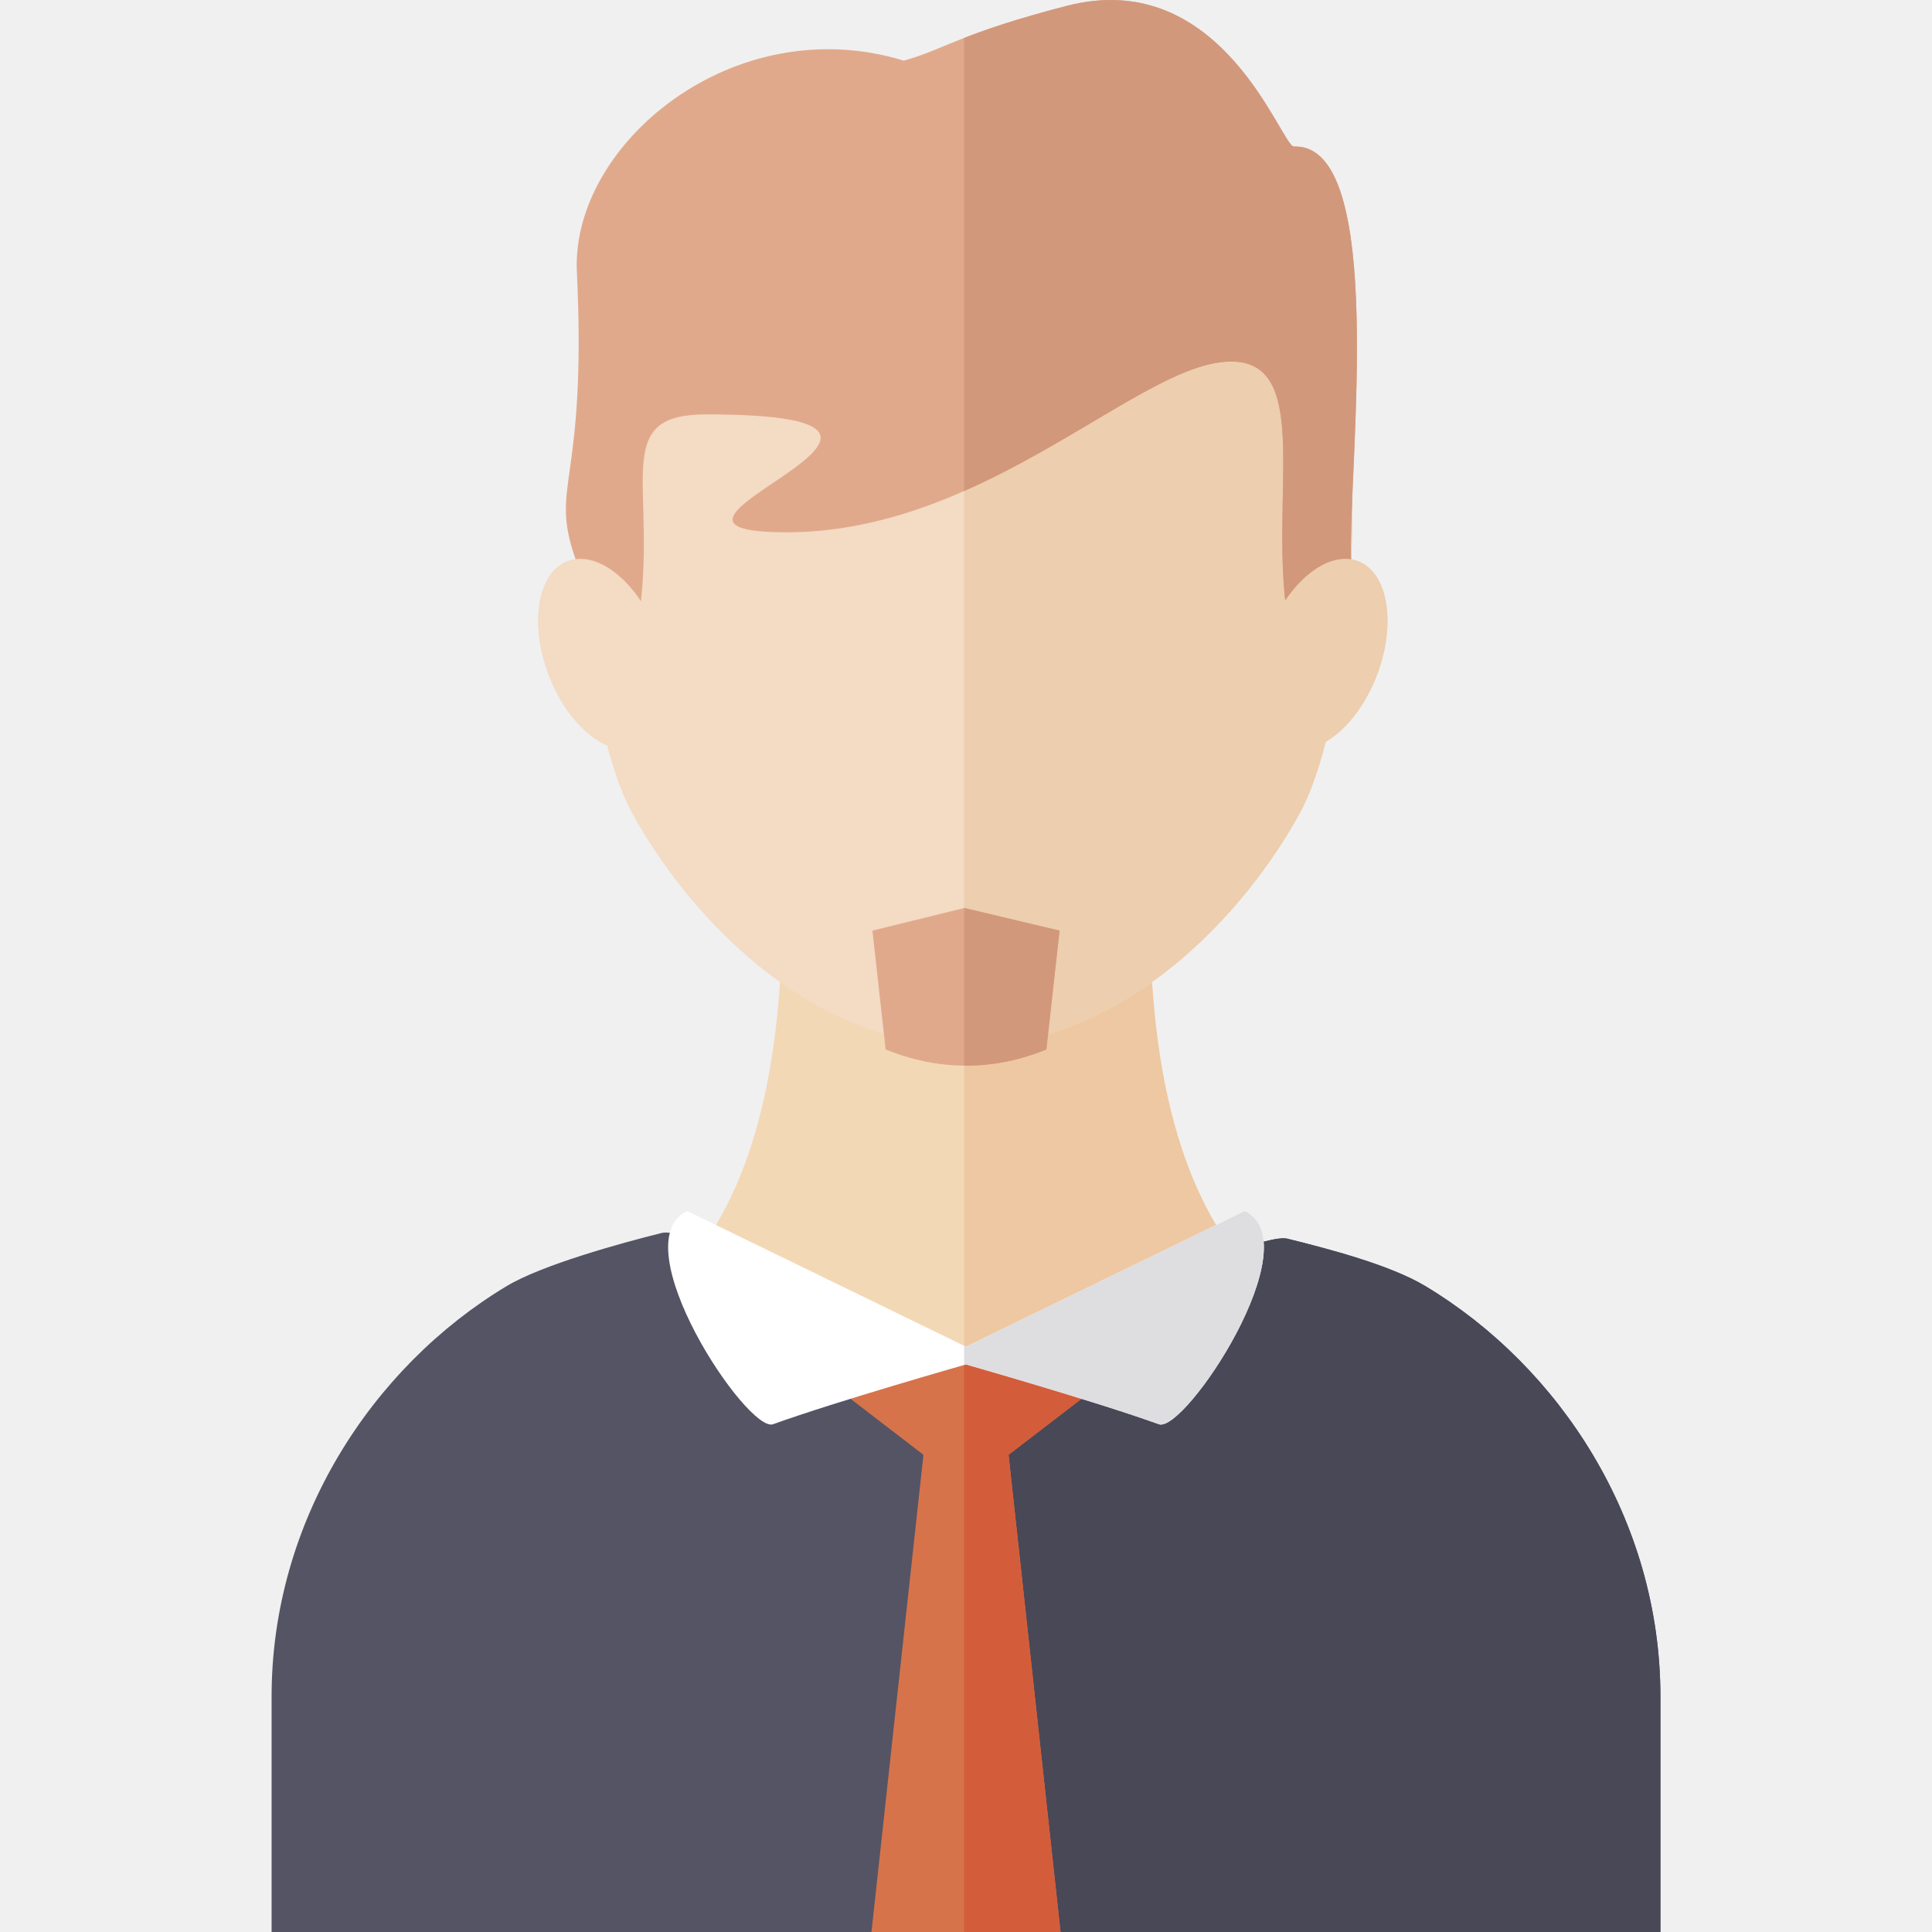
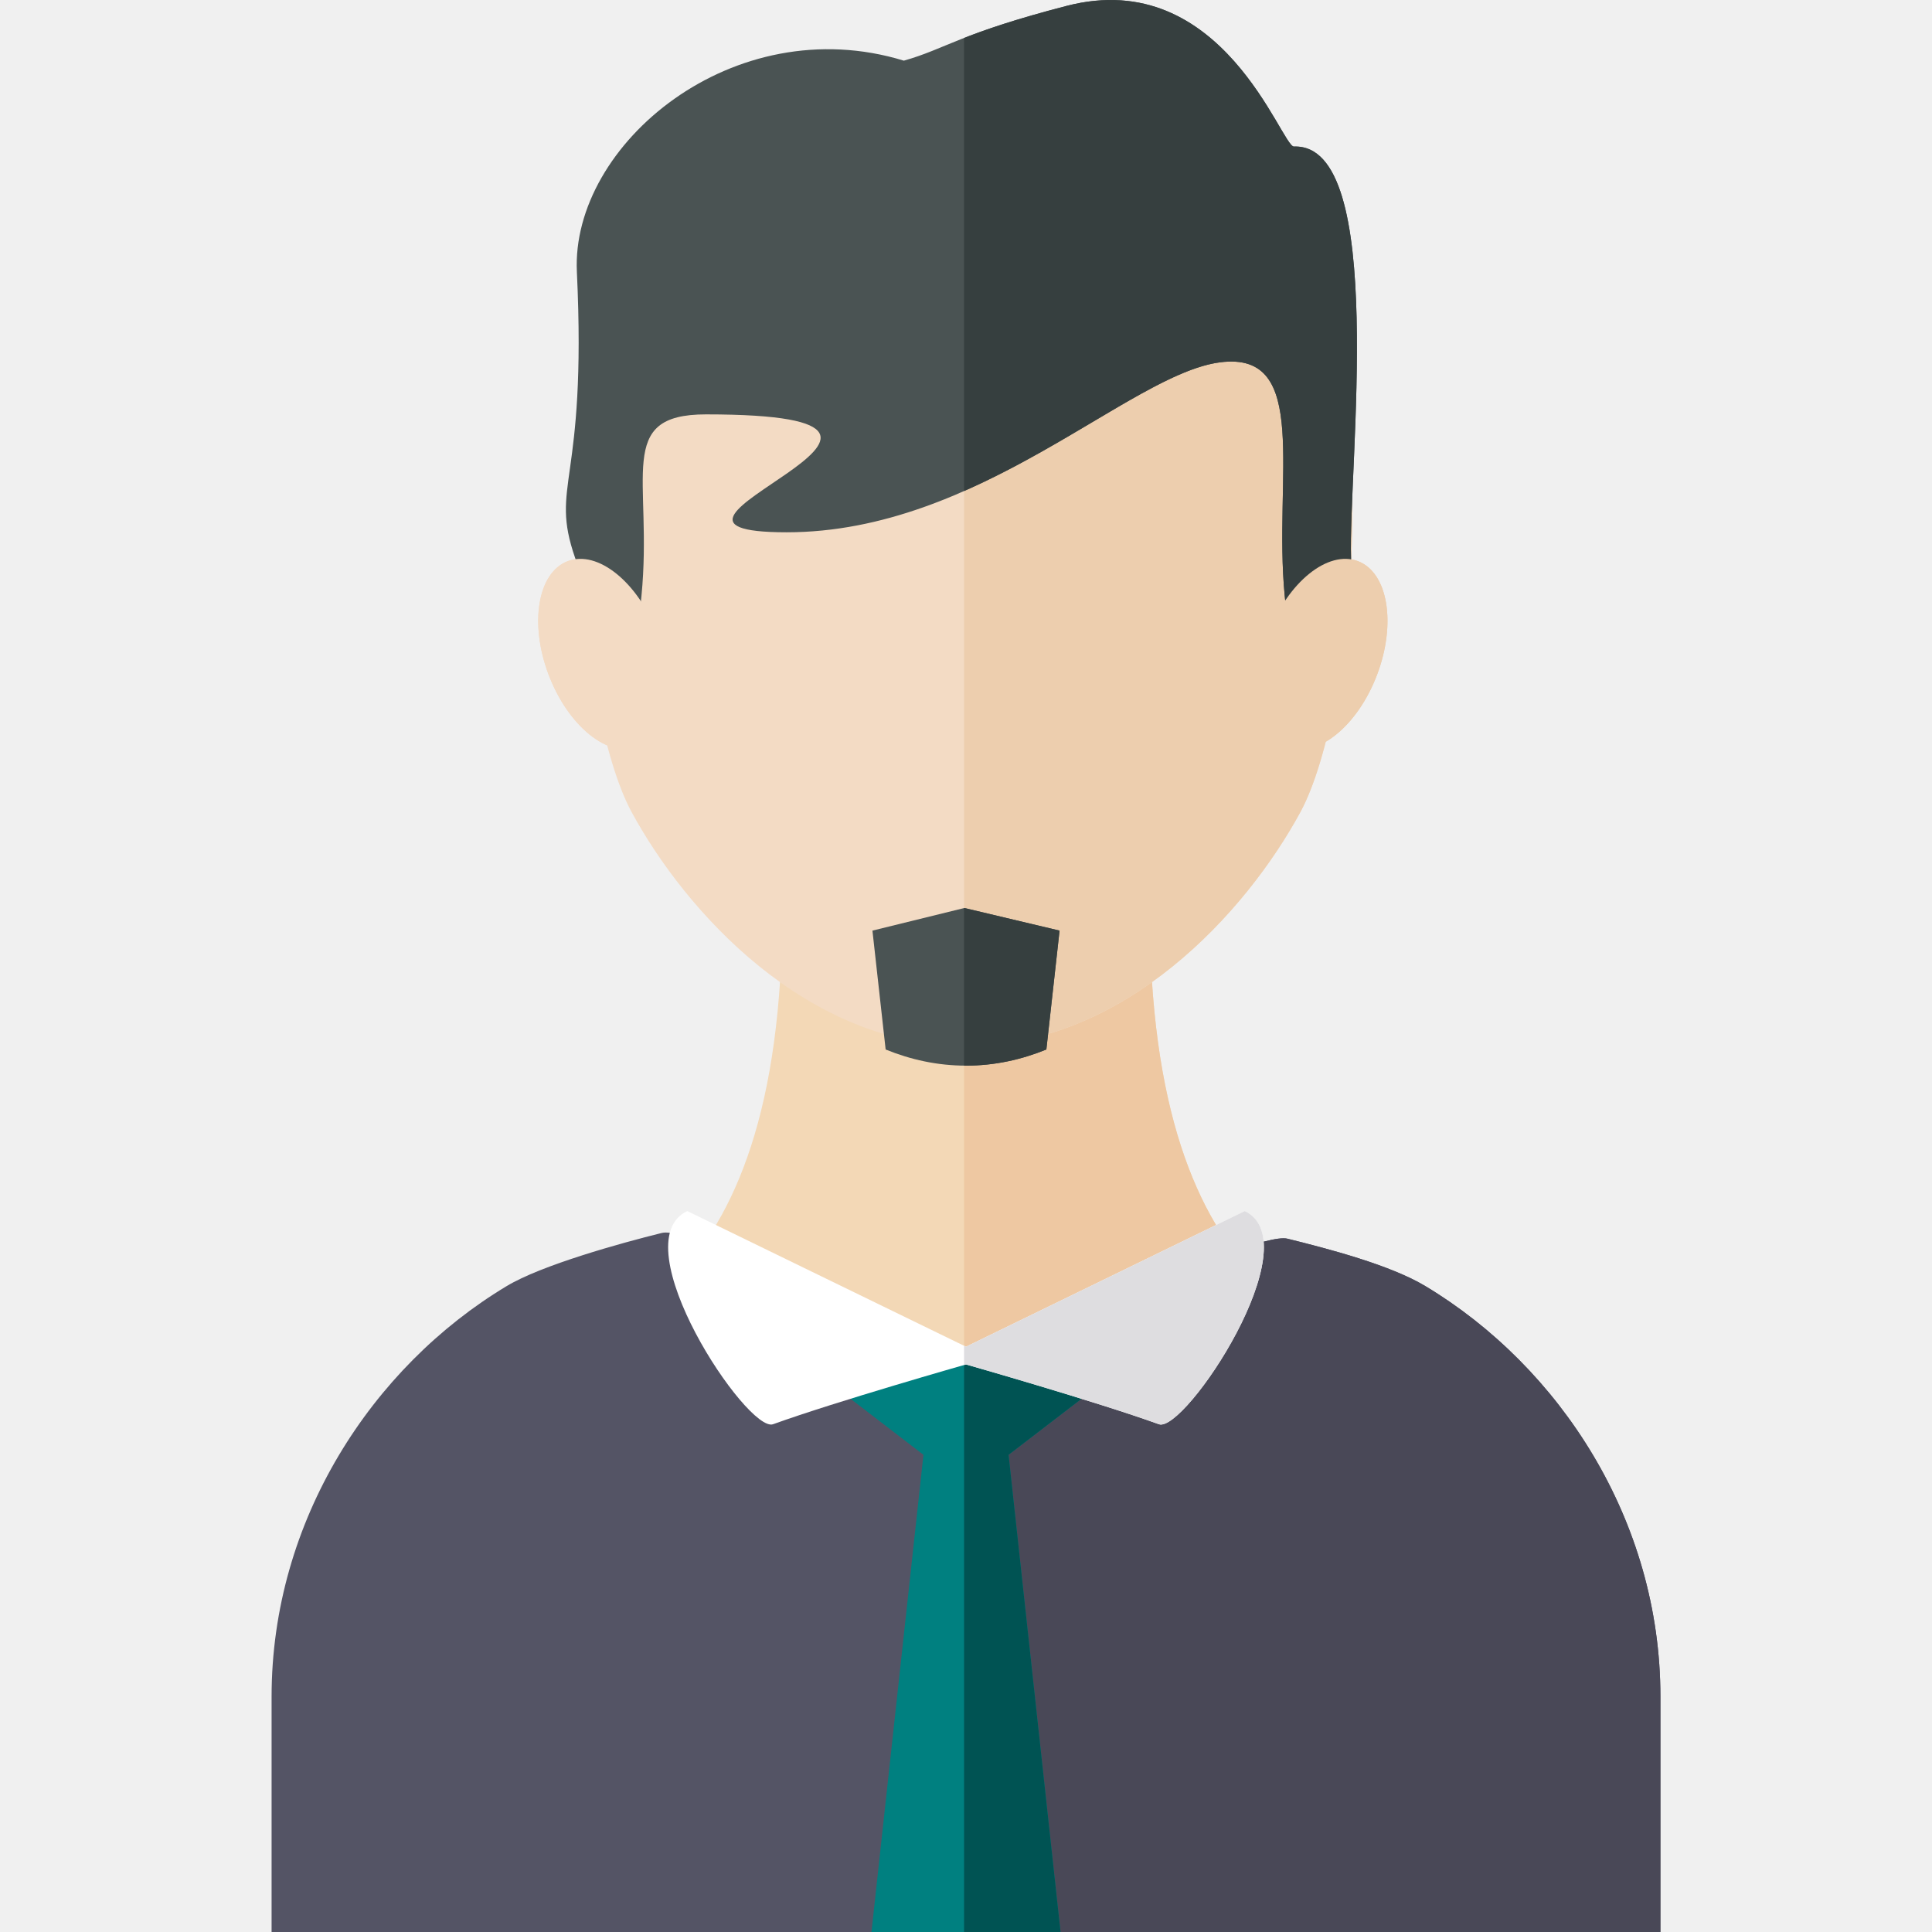
<svg xmlns="http://www.w3.org/2000/svg" height="800px" width="800px" version="1.1" id="Layer_1" viewBox="0 0 333.815 333.815" xml:space="preserve">
  <g id="XMLID_1400_">
    <g id="XMLID_1401_">
      <g id="XMLID_1402_">
        <path id="XMLID_1403_" style="fill:#F3D8B6;" d="M250.097,238.262c-18.667-6.681-51.458-11.736-51.458-81.376h-29.23h-5.002     h-29.23c0,69.64-32.791,74.695-51.458,81.376c0,47.368,68.832,48.824,80.688,53.239v1.537c0,0,0.922-0.188,2.501-0.68     c1.579,0.492,2.501,0.68,2.501,0.68v-1.537C181.265,287.086,250.097,285.63,250.097,238.262z" />
      </g>
      <path id="XMLID_1404_" style="fill:#EEC8A2;" d="M198.639,156.886h-29.23h-2.834v135.573c0.11-0.033,0.216-0.064,0.333-0.101    c1.579,0.492,2.501,0.68,2.501,0.68V291.5c11.856-4.414,80.688-5.871,80.688-53.238    C231.43,231.581,198.639,226.526,198.639,156.886z" />
    </g>
    <g id="XMLID_1405_">
      <ellipse id="XMLID_65_" transform="matrix(0.3543 -0.9351 0.9351 0.3543 41.877 286.6909)" style="fill:#EDCEAE;" cx="228.54" cy="113.021" rx="17.187" ry="10.048" />
      <ellipse id="XMLID_64_" transform="matrix(0.3543 0.9351 -0.9351 0.3543 172.9698 -24.4475)" style="fill:#F3DBC4;" cx="104.188" cy="113.029" rx="17.187" ry="10.048" />
    </g>
    <g id="XMLID_1406_">
      <g id="XMLID_1407_">
        <path id="XMLID_1408_" style="fill:#F3DBC4;" d="M166.91,180.733c-27.454,0-48.409-23.119-57.799-40.456     s-15.888-79.445,4.34-106.897c19.808-26.883,53.459-13.838,53.459-13.838s33.649-13.045,53.458,13.838     c20.226,27.452,13.726,89.56,4.335,106.897C215.311,157.614,194.359,180.733,166.91,180.733z" />
      </g>
      <path id="XMLID_1409_" style="fill:#EDCEAE;" d="M220.368,33.381c-19.81-26.884-53.458-13.838-53.458-13.838    s-0.118-0.045-0.335-0.123v161.305c0.112,0.001,0.222,0.009,0.335,0.009c27.449,0,48.401-23.119,57.794-40.456    C234.094,122.941,240.595,60.833,220.368,33.381z" />
    </g>
    <g id="XMLID_1410_">
      <g id="XMLID_1411_">
        <path id="XMLID_1414_" style="fill:#545465;" d="M286.89,293.134v40.681H46.926v-40.681c0-30.431,17.377-56.963,40.605-70.913     c6.043-3.641,19.69-7.43,26.844-9.196c5.953-1.488,53.438,22.729,53.438,22.729s48.674-23.218,54.627-21.729     c7.154,1.766,17.802,4.554,23.844,8.196C269.513,236.171,286.89,262.702,286.89,293.134z" />
      </g>
      <path id="XMLID_1417_" style="fill:#494857;" d="M246.285,222.22c-6.043-3.641-16.69-6.429-23.844-8.196    c-5.953-1.488-54.627,21.729-54.627,21.729s-0.442-0.225-1.239-0.627v98.688H286.89v-40.681    C286.89,262.703,269.513,236.171,246.285,222.22z" />
    </g>
    <g id="XMLID_1418_">
-       <polygon id="XMLID_1419_" style="fill:#D7734A;" points="188.575,240.372 166.908,233.538 145.241,240.372 159.555,251.364     150.575,333.814 183.241,333.814 174.261,251.364   " />
-       <polygon id="XMLID_1420_" style="fill:#D35D3B;" points="188.575,240.372 166.908,233.538 166.575,233.643 166.575,333.814     183.241,333.814 174.261,251.364   " />
+       <polygon id="XMLID_1419_" style="fill:#008080;" points="188.575,240.372 166.908,233.538 145.241,240.372 159.555,251.364     150.575,333.814 183.241,333.814 174.261,251.364   " />
+       <polygon id="XMLID_1420_" style="fill:#005353;" points="188.575,240.372 166.908,233.538 166.575,233.643 166.575,333.814     183.241,333.814 174.261,251.364   " />
    </g>
    <g id="XMLID_1421_">
      <path id="XMLID_1422_" style="fill:#FFFFFF;" d="M215.075,209.247l-48.167,23.441l-48.167-23.441    c-11.5,5.5,10.396,38.436,14.833,36.833c10.963-3.96,33.334-10.329,33.334-10.329s22.371,6.369,33.334,10.329    C204.679,247.683,226.575,214.747,215.075,209.247z" />
      <path id="XMLID_1423_" style="fill:#DEDDE0;" d="M215.075,209.247l-48.167,23.441l-0.333-0.162v3.321    c0.211-0.061,0.333-0.095,0.333-0.095s22.371,6.369,33.334,10.329C204.679,247.683,226.575,214.747,215.075,209.247z" />
    </g>
    <g id="XMLID_1424_">
-       <path id="XMLID_1427_" style="fill:#E1A98C;" d="M183.075,160.793l-16.452-3.907l-15.881,3.907l2.282,20.541    c4.299,1.752,8.946,2.791,13.886,2.791c4.938,0,9.585-1.039,13.883-2.791L183.075,160.793z" />
-       <path id="XMLID_1428_" style="fill:#D2987B;" d="M166.623,156.886l-0.048,0.012v27.219c0.112,0.001,0.222,0.009,0.334,0.009    c4.938,0,9.585-1.039,13.883-2.791l2.282-20.542L166.623,156.886z" />
+       <path id="XMLID_1427_" style="fill:#4A5353;" d="M183.075,160.793l-16.452-3.907l-15.881,3.907l2.282,20.541    c4.299,1.752,8.946,2.791,13.886,2.791c4.938,0,9.585-1.039,13.883-2.791L183.075,160.793z" />
+       <path id="XMLID_1428_" style="fill:#363F3F;" d="M166.623,156.886l-0.048,0.012v27.219c0.112,0.001,0.222,0.009,0.334,0.009    c4.938,0,9.585-1.039,13.883-2.791l2.282-20.542L166.623,156.886z" />
    </g>
    <g id="XMLID_1429_">
      <g id="XMLID_1430_">
-         <path id="XMLID_1433_" style="fill:#E1A98C;" d="M223.571,25.321c-2.159,0.08-12.282-31.303-39.282-24.303     c-18.537,4.806-20.877,7.419-28.12,9.463c-29.41-9.014-57.539,14.472-56.495,36.488c1.759,37.07-4.778,36.505-0.295,49.454     s8.466,23.407,8.466,23.407s0.996,3.565,2.988-16.854s-4.705-31.379,11.137-31.379c52.452,0-19.698,20.372,13.952,20.372     c33.391,0,59.203-27.381,74.92-29.372c15.716-1.992,9.145,19.96,11.137,40.379s2.988,16.854,2.988,16.854     s8.92-9.712,8.466-23.407C232.923,80.969,239.803,24.719,223.571,25.321z" />
+         <path id="XMLID_1433_" style="fill:#4A5353;" d="M223.571,25.321c-2.159,0.08-12.282-31.303-39.282-24.303     c-18.537,4.806-20.877,7.419-28.12,9.463c-29.41-9.014-57.539,14.472-56.495,36.488c1.759,37.07-4.778,36.505-0.295,49.454     s8.466,23.407,8.466,23.407s0.996,3.565,2.988-16.854s-4.705-31.379,11.137-31.379c52.452,0-19.698,20.372,13.952,20.372     c33.391,0,59.203-27.381,74.92-29.372c15.716-1.992,9.145,19.96,11.137,40.379s2.988,16.854,2.988,16.854     s8.92-9.712,8.466-23.407C232.923,80.969,239.803,24.719,223.571,25.321z" />
      </g>
-       <path id="XMLID_1434_" style="fill:#D2987B;" d="M223.571,25.322c-2.159,0.08-12.282-31.303-39.282-24.303    c-8.808,2.284-13.956,4.071-17.714,5.539V84.84c18.759-8.259,33.769-20.913,44.268-22.243c15.716-1.992,9.145,19.96,11.137,40.379    c1.992,20.419,2.988,16.854,2.988,16.854s8.92-9.712,8.466-23.407C232.923,80.969,239.803,24.719,223.571,25.322z" />
+       <path id="XMLID_1434_" style="fill:#363F3F;" d="M223.571,25.322c-2.159,0.08-12.282-31.303-39.282-24.303    c-8.808,2.284-13.956,4.071-17.714,5.539V84.84c18.759-8.259,33.769-20.913,44.268-22.243c15.716-1.992,9.145,19.96,11.137,40.379    c1.992,20.419,2.988,16.854,2.988,16.854s8.92-9.712,8.466-23.407C232.923,80.969,239.803,24.719,223.571,25.322z" />
    </g>
    <g id="XMLID_1435_">
      <ellipse id="XMLID_33_" transform="matrix(0.3543 -0.9351 0.9351 0.3543 41.877 286.6909)" style="fill:#EDCEAE;" cx="228.54" cy="113.021" rx="17.187" ry="10.048" />
      <ellipse id="XMLID_32_" transform="matrix(0.3543 0.9351 -0.9351 0.3543 172.9698 -24.4475)" style="fill:#F3DBC4;" cx="104.188" cy="113.029" rx="17.187" ry="10.048" />
    </g>
  </g>
</svg>
